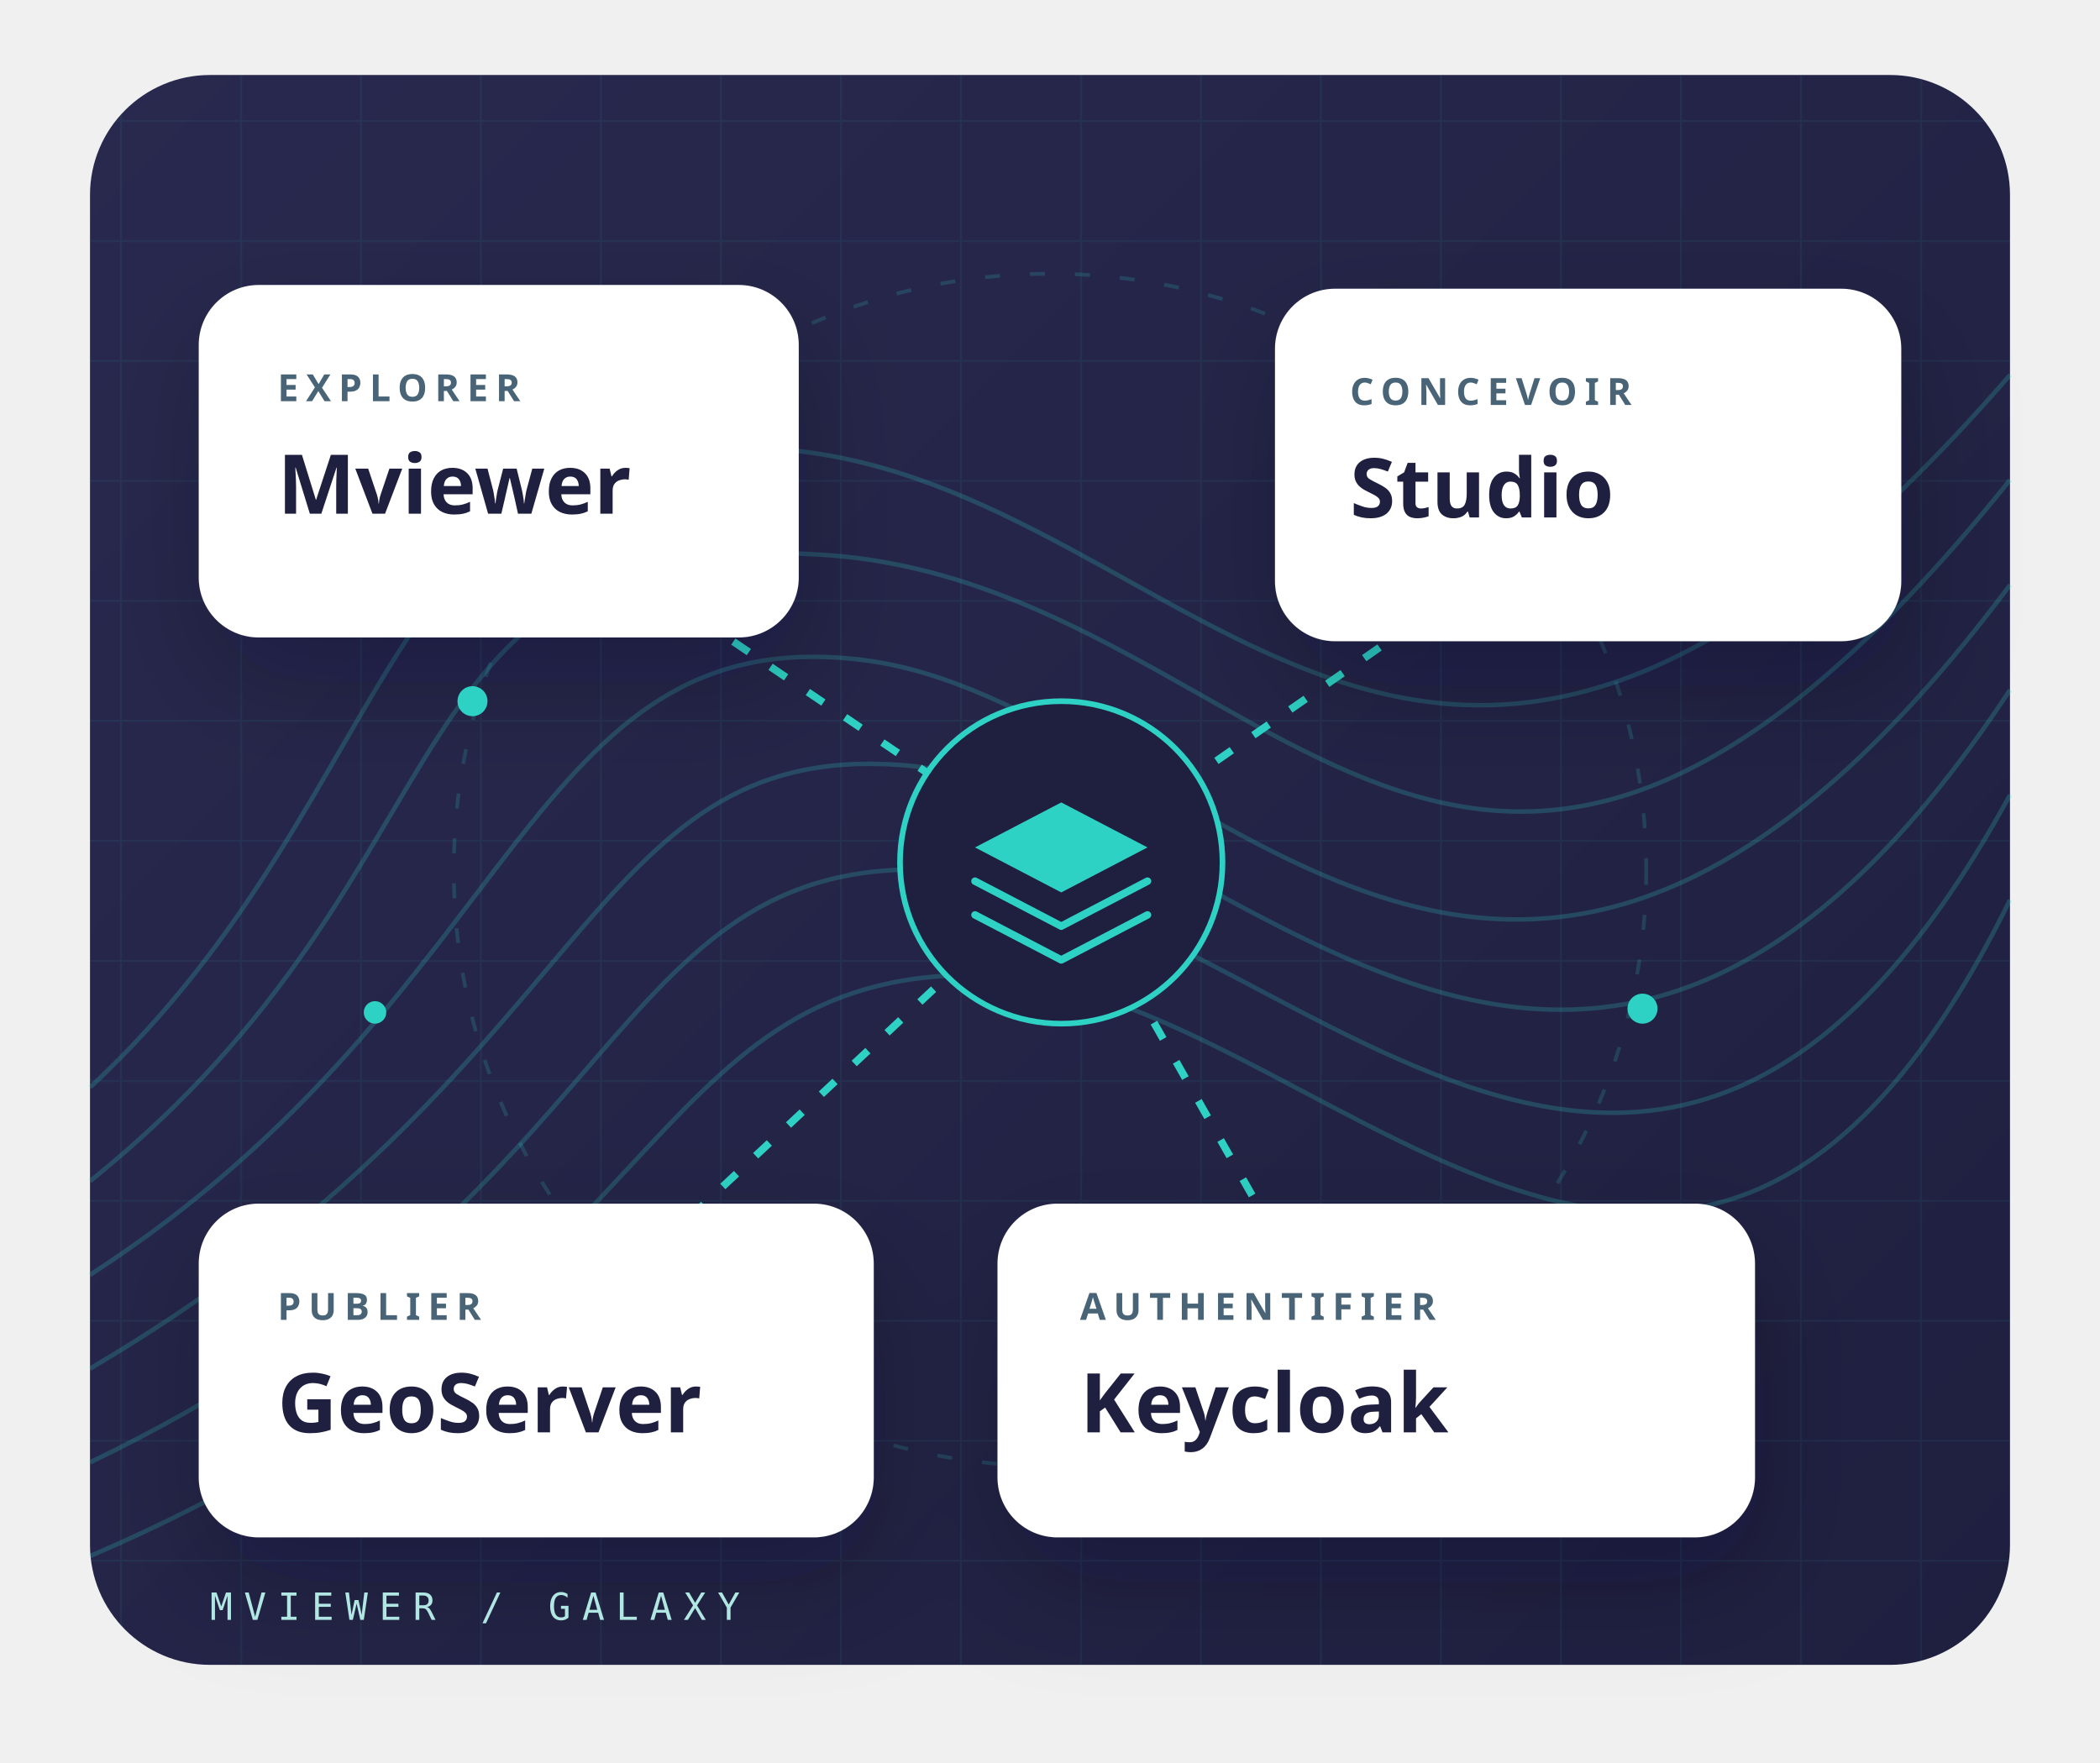
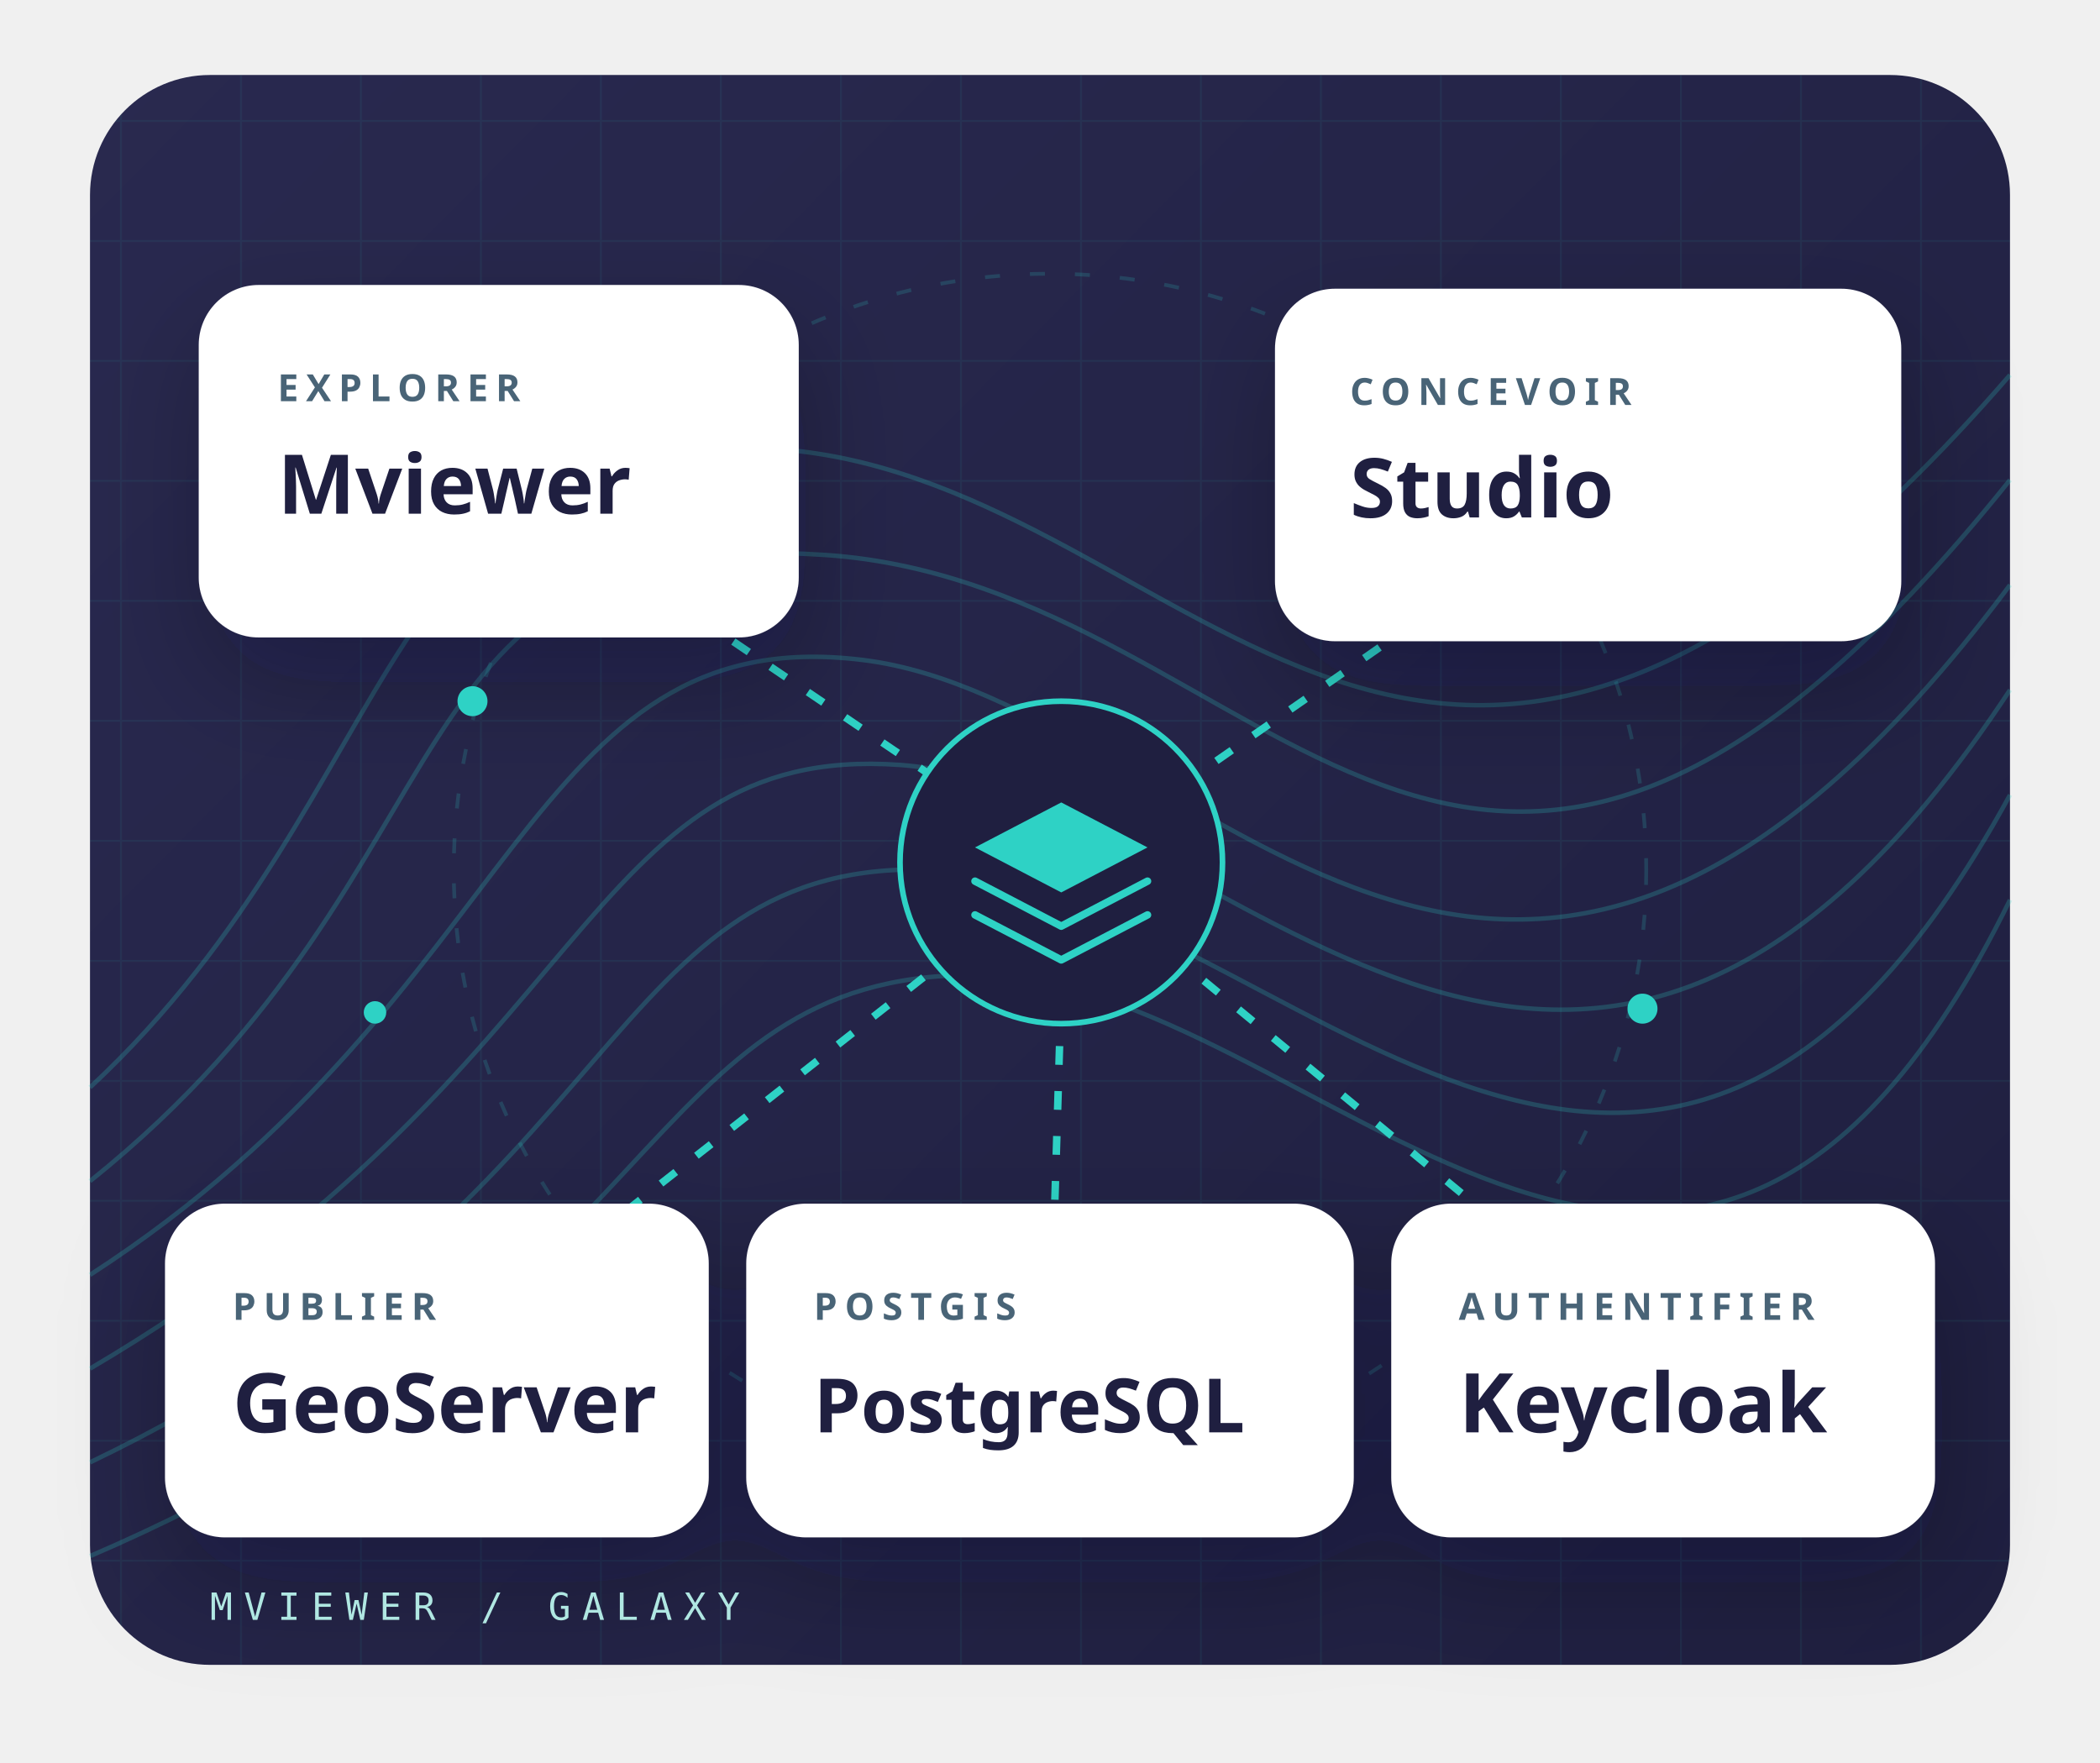
<svg xmlns="http://www.w3.org/2000/svg" width="560" height="470" viewBox="0 0 560 470" fill="none">
  <defs>
    <linearGradient id="bg" x1="35" y1="0" x2="510" y2="470" gradientUnits="userSpaceOnUse">
      <stop stop-color="#29294f" />
      <stop offset="1" stop-color="#1f1f40" />
    </linearGradient>
    <pattern id="grid" width="32" height="32" patternUnits="userSpaceOnUse">
      <path d="M32 0H0V32" stroke="#2ed2c5" stroke-opacity=".07" />
    </pattern>
    <filter id="shadow" x="-30%" y="-30%" width="160%" height="180%">
      <feDropShadow dy="12" stdDeviation="14" flood-color="#101025" flood-opacity=".25" />
    </filter>
  </defs>
  <rect x="24" y="20" width="512" height="424" rx="32" fill="url(#bg)" />
  <rect x="24" y="20" width="512" height="424" rx="32" fill="url(#grid)" />
  <g stroke="#2ed2c5" stroke-opacity=".22" stroke-width="1.2">
    <path d="M24 290C110 210 100 110 210 120S380 280 536 100" />
    <path d="M24 315C130 230 100 140 220 148S390 310 536 128" />
    <path d="M24 340C140 265 140 165 230 176S400 338 536 156" />
    <path d="M24 365C160 285 155 198 240 204S420 360 536 184" />
    <path d="M24 390C170 320 160 228 250 232S440 388 536 212" />
    <path d="M24 415C180 348 170 260 260 260S450 415 536 240" />
  </g>
  <circle cx="280" cy="232" r="159" stroke="#2ed2c5" stroke-opacity=".18" stroke-dasharray="4 8" />
-   <path d="M126 124L284 231L435 126M284 231L359 363M284 231L143 363" stroke="#2ed2c5" stroke-width="2" stroke-dasharray="5 7" />
+   <path d="M126 124L284 231L435 126M284 231L444 363M284 231L116 363M284 231L280 363" stroke="#2ed2c5" stroke-width="2" stroke-dasharray="5 7" />
  <g filter="url(#shadow)">
    <rect x="53" y="76" width="160" height="94" rx="16" fill="#ffffff" />
    <rect x="340" y="77" width="167" height="94" rx="16" fill="#ffffff" />
-     <rect x="53" y="321" width="180" height="89" rx="16" fill="#ffffff" />
-     <rect x="266" y="321" width="202" height="89" rx="16" fill="#ffffff" />
+     <rect x="44" y="321" width="145" height="89" rx="16" fill="#ffffff" />
+     <rect x="199" y="321" width="162" height="89" rx="16" fill="#ffffff" />
+     <rect x="371" y="321" width="145" height="89" rx="16" fill="#ffffff" />
  </g>
  <g font-family="system-ui,sans-serif">
    <text x="74" y="107" fill="#496477" font-size="10" font-weight="700" letter-spacing="2">EXPLORER</text>
    <text x="74" y="137" fill="#1f1f40" font-size="22" font-weight="650">Mviewer</text>
    <text x="360" y="108" fill="#496477" font-size="10" font-weight="700" letter-spacing="2">CONCEVOIR</text>
    <text x="360" y="138" fill="#1f1f40" font-size="22" font-weight="650">Studio</text>
-     <text x="74" y="352" fill="#496477" font-size="10" font-weight="700" letter-spacing="2">PUBLIER</text>
-     <text x="74" y="382" fill="#1f1f40" font-size="22" font-weight="650">GeoServer</text>
-     <text x="288" y="352" fill="#496477" font-size="10" font-weight="700" letter-spacing="2">AUTHENTIFIER</text>
-     <text x="288" y="382" fill="#1f1f40" font-size="22" font-weight="650">Keycloak</text>
+     <text x="62" y="352" fill="#496477" font-size="10" font-weight="700" letter-spacing="2">PUBLIER</text>
+     <text x="62" y="382" fill="#1f1f40" font-size="22" font-weight="650">GeoServer</text>
+     <text x="389" y="352" fill="#496477" font-size="10" font-weight="700" letter-spacing="2">AUTHENTIFIER</text>
+     <text x="389" y="382" fill="#1f1f40" font-size="22" font-weight="650">Keycloak</text>
+     <text x="217" y="352" fill="#496477" font-size="10" font-weight="700" letter-spacing="2">POSTGIS</text>
+     <text x="217" y="382" fill="#1f1f40" font-size="20" font-weight="650">PostgreSQL</text>
  </g>
  <circle cx="283" cy="230" r="43" fill="#1f1f40" stroke="#2ed2c5" stroke-width="1.5" />
  <path d="M260 226L283 214L306 226L283 238Z" fill="#2ed2c5" />
  <path d="M260 235L283 247L306 235M260 244L283 256L306 244" stroke="#2ed2c5" stroke-width="2" stroke-linecap="round" stroke-linejoin="round" />
  <circle cx="126" cy="187" r="4" fill="#2ed2c5" />
  <circle cx="438" cy="269" r="4" fill="#2ed2c5" />
  <circle cx="100" cy="270" r="3" fill="#2ed2c5" />
  <text x="56" y="432" font-family="monospace" font-size="10" letter-spacing="3" fill="#b0e7e2">MVIEWER / GALAXY</text>
</svg>
